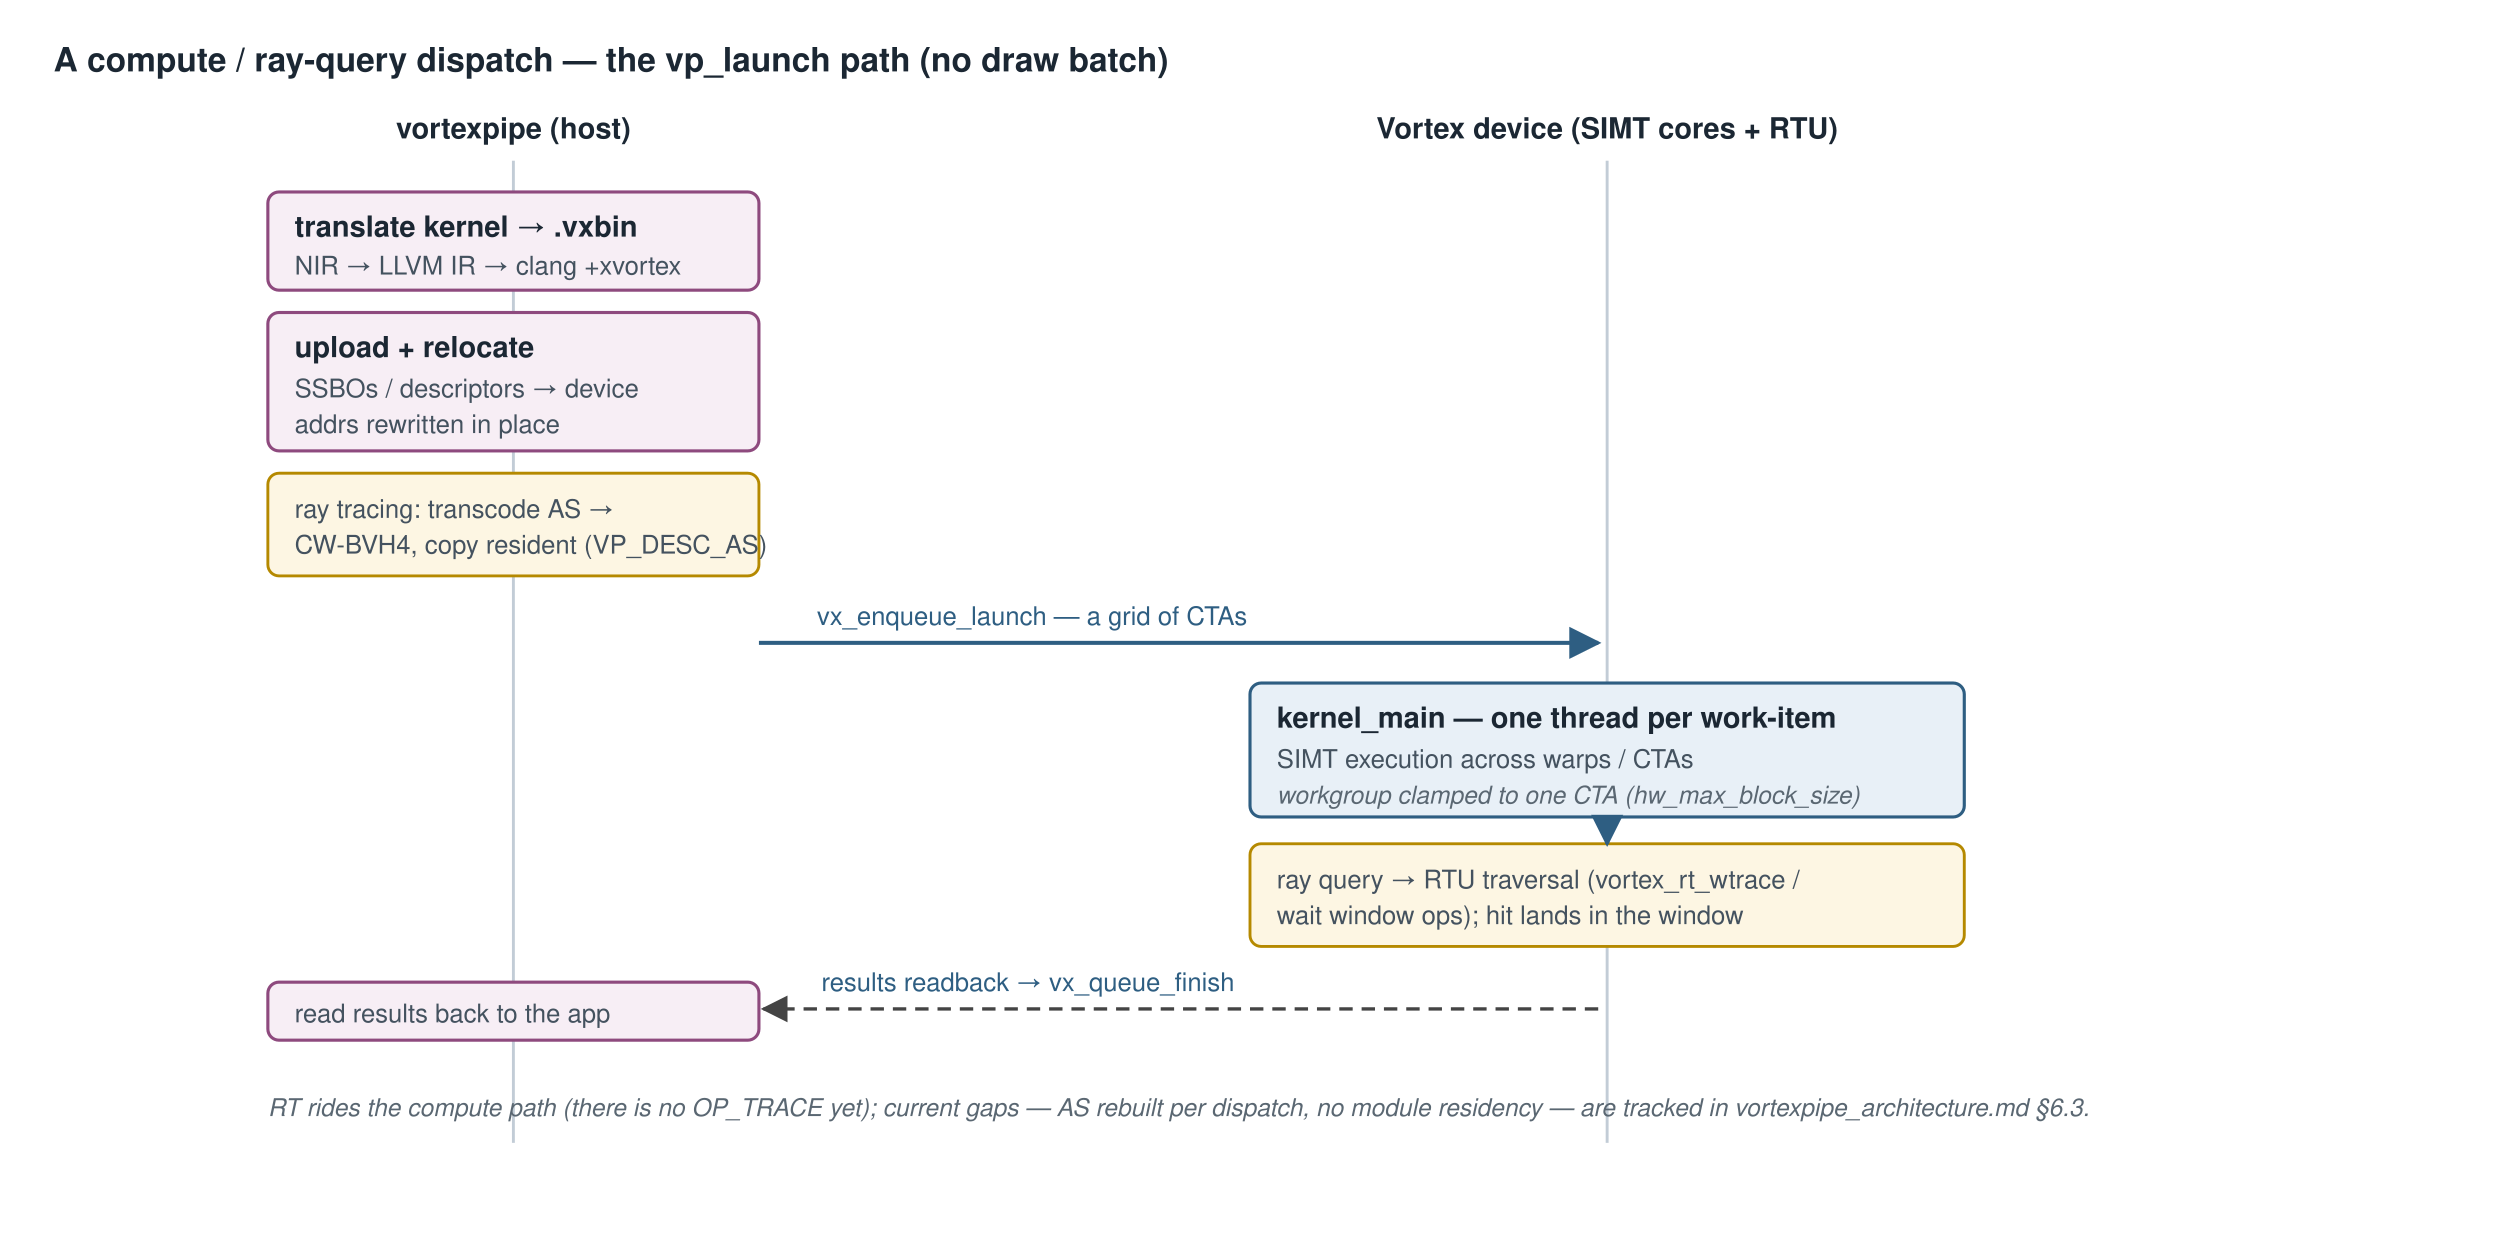
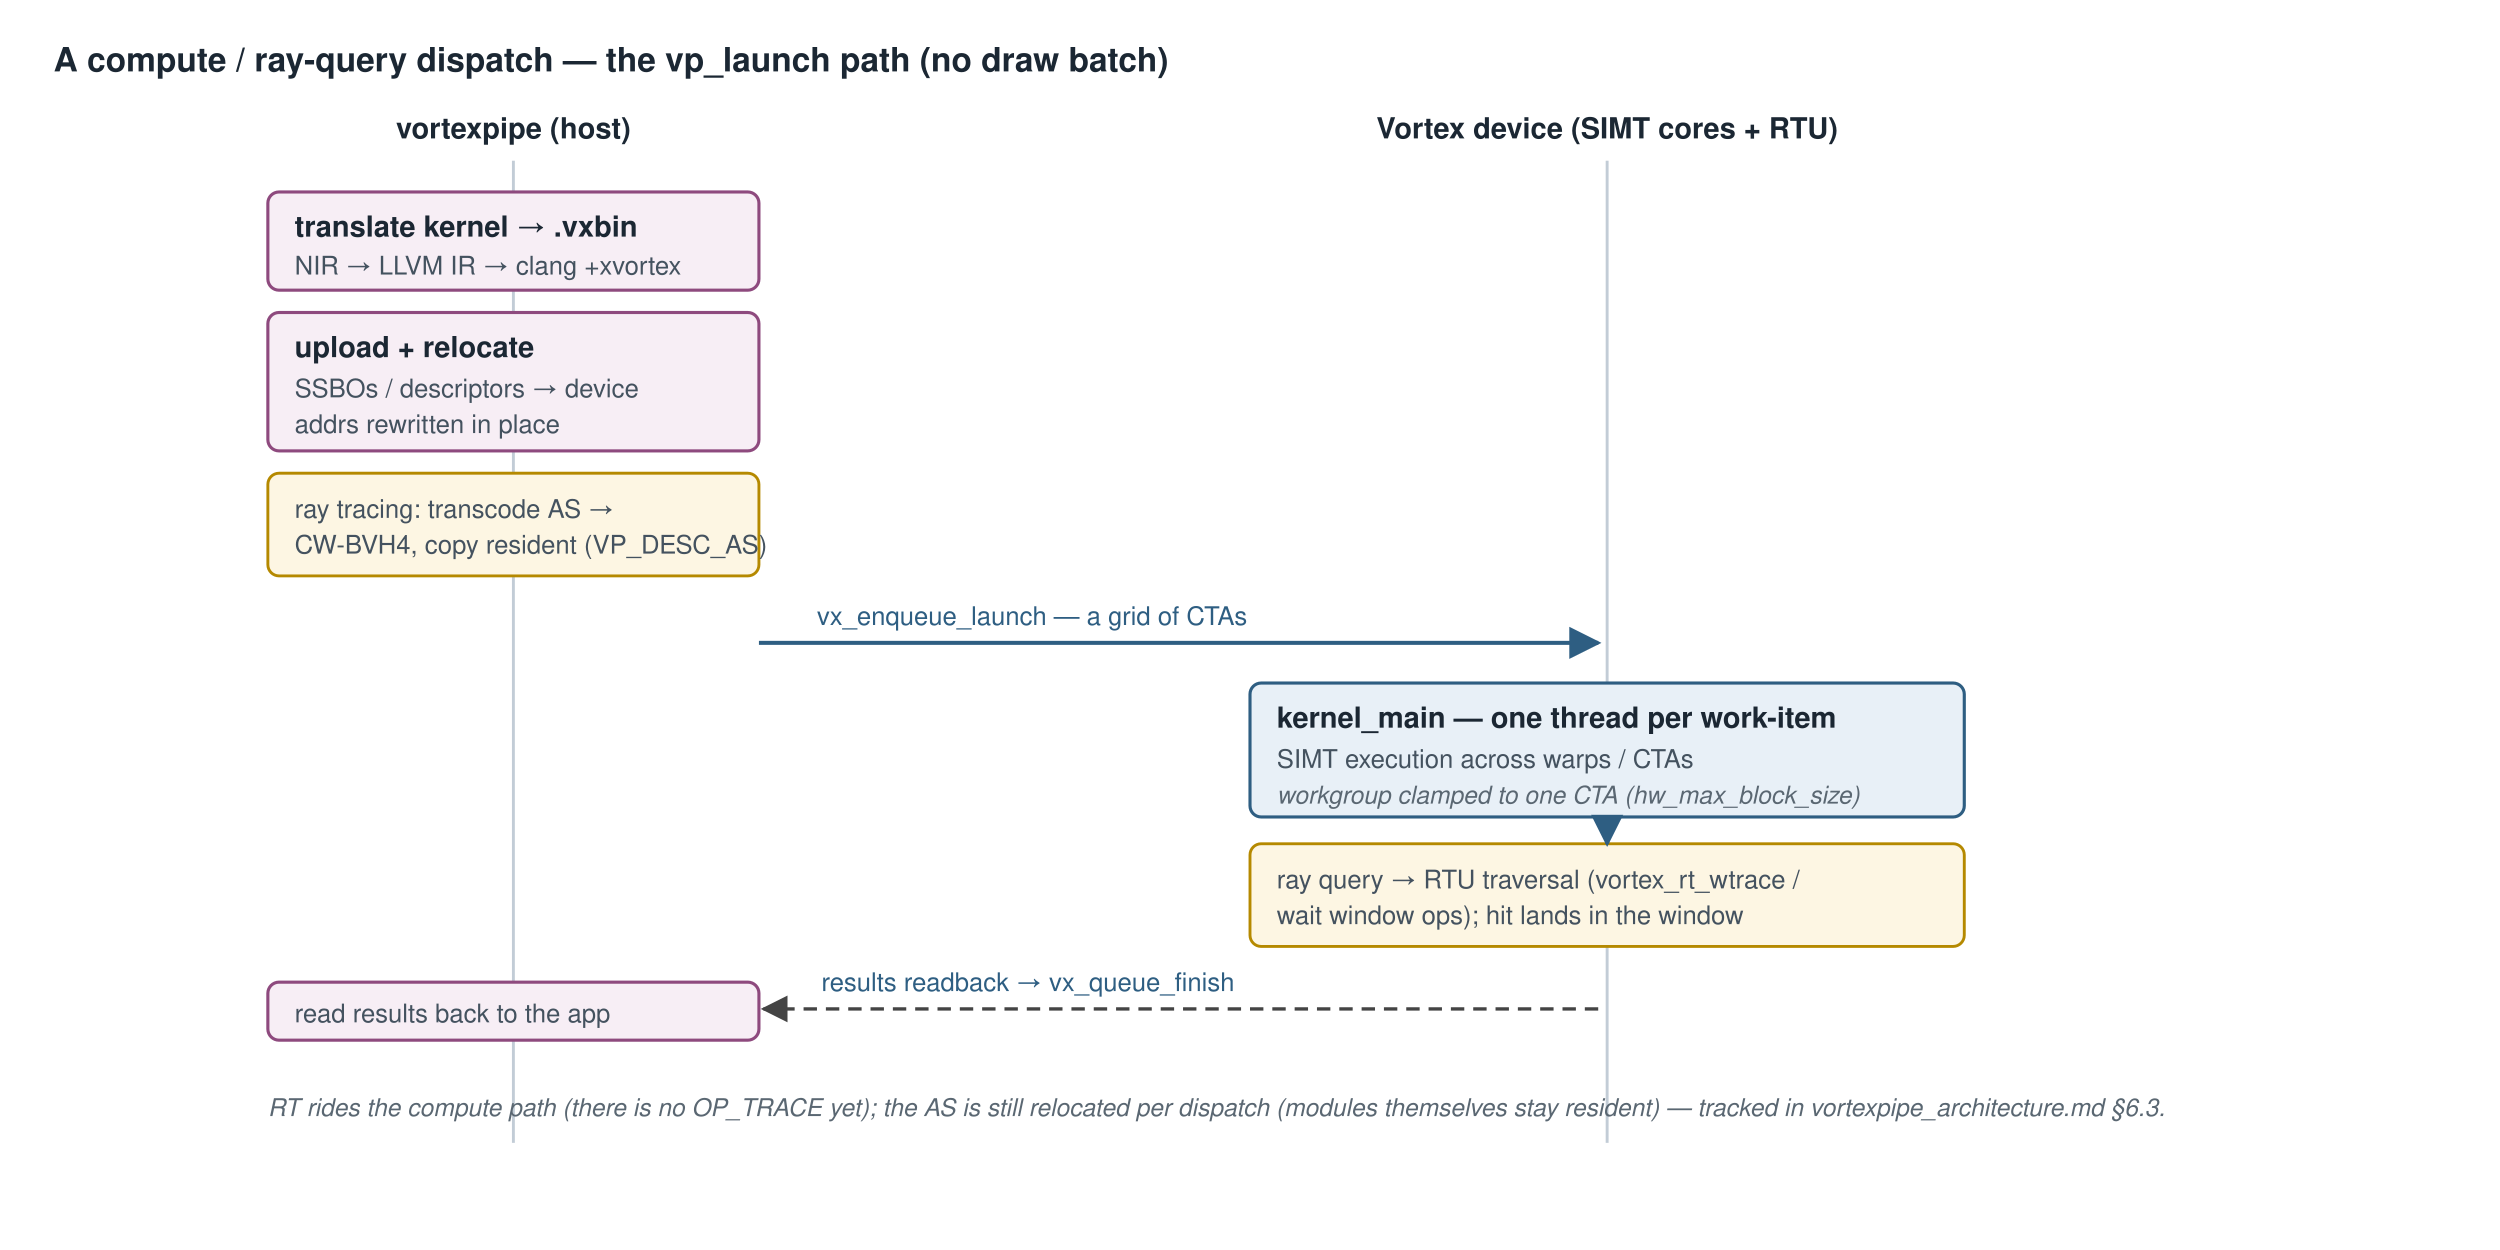
<svg xmlns="http://www.w3.org/2000/svg" viewBox="0 0 1120 560" font-family="Helvetica, Arial, sans-serif">
  <defs>
    <marker id="arr" viewBox="0 0 10 10" refX="9" refY="5" markerWidth="8" markerHeight="8" orient="auto-start-reverse">
      <path d="M0,0 L10,5 L0,10 z" fill="#444" />
    </marker>
    <marker id="arrb" viewBox="0 0 10 10" refX="9" refY="5" markerWidth="8" markerHeight="8" orient="auto-start-reverse">
      <path d="M0,0 L10,5 L0,10 z" fill="#2e5e82" />
    </marker>
  </defs>
  <style>
    .lane { stroke:#c2ccd6; stroke-width:1.3; }
    .host { fill:#f7eef5; stroke:#8e4a7e; stroke-width:1.4; }
    .dev  { fill:#e8f0f7; stroke:#2e5e82; stroke-width:1.4; }
    .rt   { fill:#fdf6e3; stroke:#b58900; stroke-width:1.3; }
    .t    { fill:#1b2733; font-size:15px; font-weight:bold; }
    .th   { fill:#1b2733; font-size:13px; font-weight:bold; }
    .ts   { fill:#44525f; font-size:11.5px; }
    .tt   { fill:#5a6772; font-size:11px; font-style:italic; }
    .msg  { stroke:#2e5e82; stroke-width:1.8; fill:none; marker-end:url(#arrb); }
    .ret  { stroke:#444; stroke-width:1.5; fill:none; marker-end:url(#arr); stroke-dasharray:6 4; }
    .lblb { fill:#2e5e82; font-size:11.5px; }
  </style>
  <rect x="0" y="0" width="1120" height="560" fill="#ffffff" />
  <text x="24" y="32" class="t" font-size="18">A compute / ray-query dispatch — the vp_launch path (no draw batch)</text>
  <text x="230" y="62" class="th" text-anchor="middle" fill="#8e4a7e">vortexpipe (host)</text>
  <text x="720" y="62" class="th" text-anchor="middle" fill="#2e5e82">Vortex device (SIMT cores + RTU)</text>
  <line x1="230" y1="72" x2="230" y2="512" class="lane" />
  <line x1="720" y1="72" x2="720" y2="512" class="lane" />
  <rect x="120" y="86" width="220" height="44" rx="5" class="host" />
  <text x="132" y="106" class="th">translate kernel → .vxbin</text>
  <text x="132" y="123" class="ts">NIR → LLVM IR → clang +xvortex</text>
  <rect x="120" y="140" width="220" height="62" rx="5" class="host" />
  <text x="132" y="160" class="th">upload + relocate</text>
  <text x="132" y="178" class="ts">SSBOs / descriptors → device</text>
  <text x="132" y="194" class="ts">addrs rewritten in place</text>
  <rect x="120" y="212" width="220" height="46" rx="5" class="rt" />
  <text x="132" y="232" class="ts">ray tracing: transcode AS →</text>
  <text x="132" y="248" class="ts">CW-BVH4, copy resident (VP_DESC_AS)</text>
  <path d="M 340 288 L 716 288" class="msg" />
  <text x="366" y="280" class="lblb">vx_enqueue_launch — a grid of CTAs</text>
  <rect x="560" y="306" width="320" height="60" rx="5" class="dev" />
  <text x="572" y="326" class="th">kernel_main — one thread per work-item</text>
  <text x="572" y="344" class="ts">SIMT execution across warps / CTAs</text>
  <text x="572" y="360" class="tt">workgroup clamped to one CTA (hw_max_block_size)</text>
  <rect x="560" y="378" width="320" height="46" rx="5" class="rt" />
  <text x="572" y="398" class="ts">ray query → RTU traversal (vortex_rt_wtrace /</text>
  <text x="572" y="414" class="ts">wait window ops); hit lands in the window</text>
  <path d="M 720 366 L 720 378" class="msg" />
  <path d="M 716 452 L 342 452" class="ret" />
  <text x="368" y="444" class="lblb">results readback → vx_queue_finish</text>
  <rect x="120" y="440" width="220" height="26" rx="5" class="host" />
  <text x="132" y="458" class="ts">read results back to the app</text>
-   <text x="120" y="500" class="tt">RT rides the compute path (there is no OP_TRACE yet); current gaps — AS rebuilt per dispatch, no module residency — are tracked in vortexpipe_architecture.md §6.3.</text>
+   <text x="120" y="500" class="tt">RT rides the compute path (there is no OP_TRACE yet); the AS is still relocated per dispatch (modules themselves stay resident) — tracked in vortexpipe_architecture.md §6.3.</text>
</svg>
